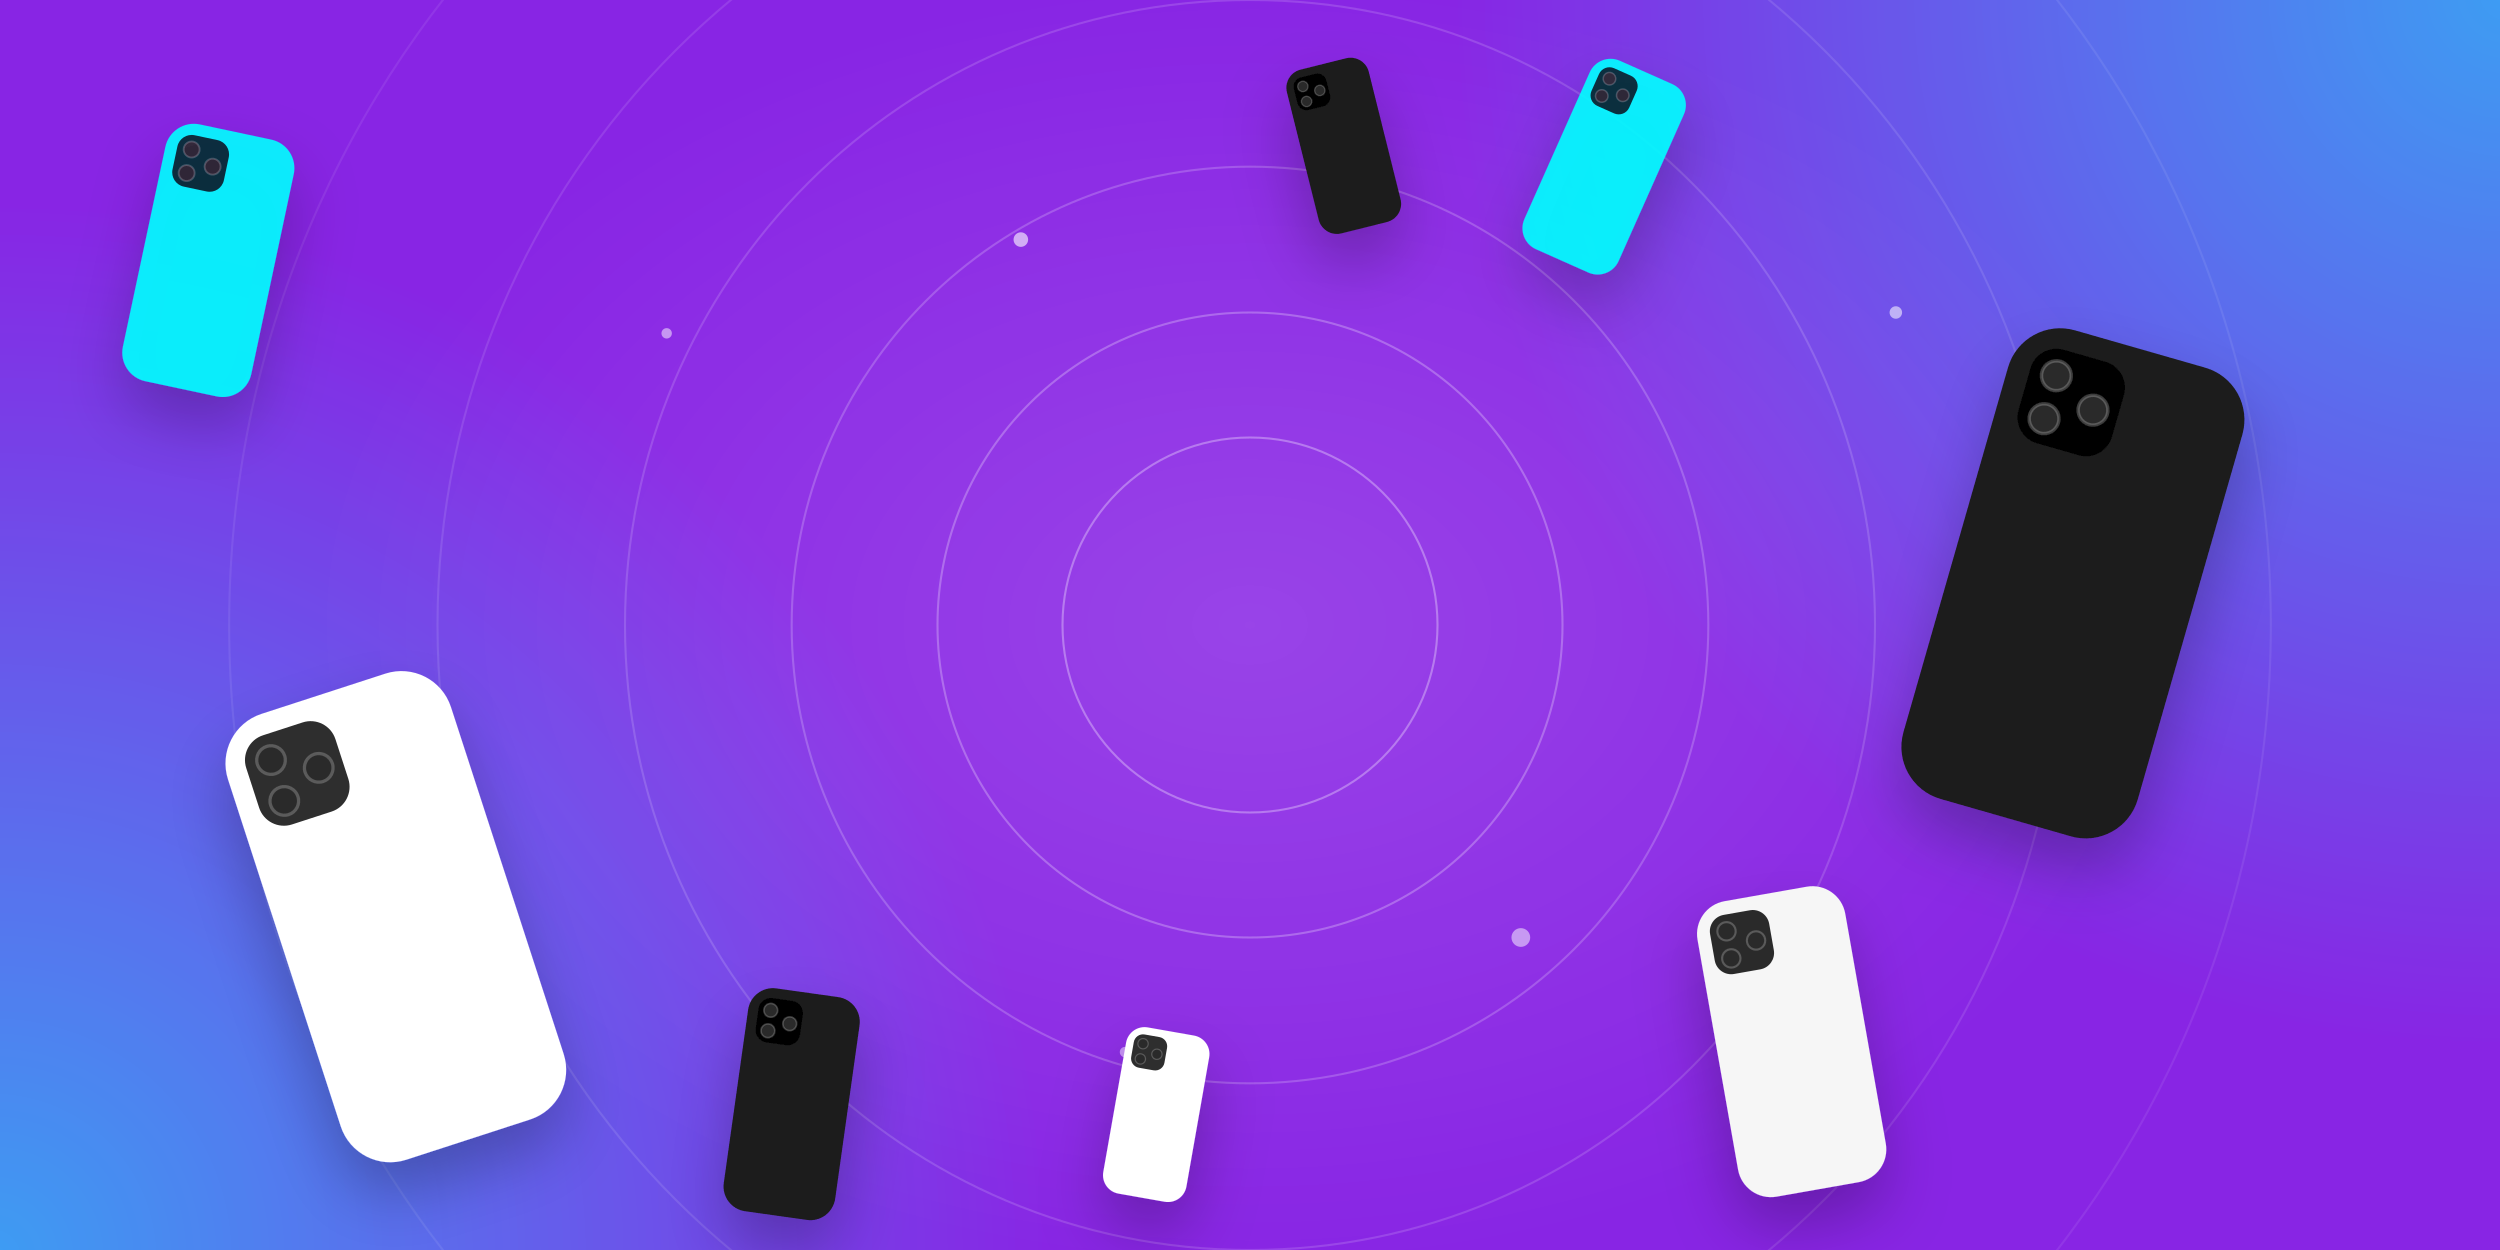
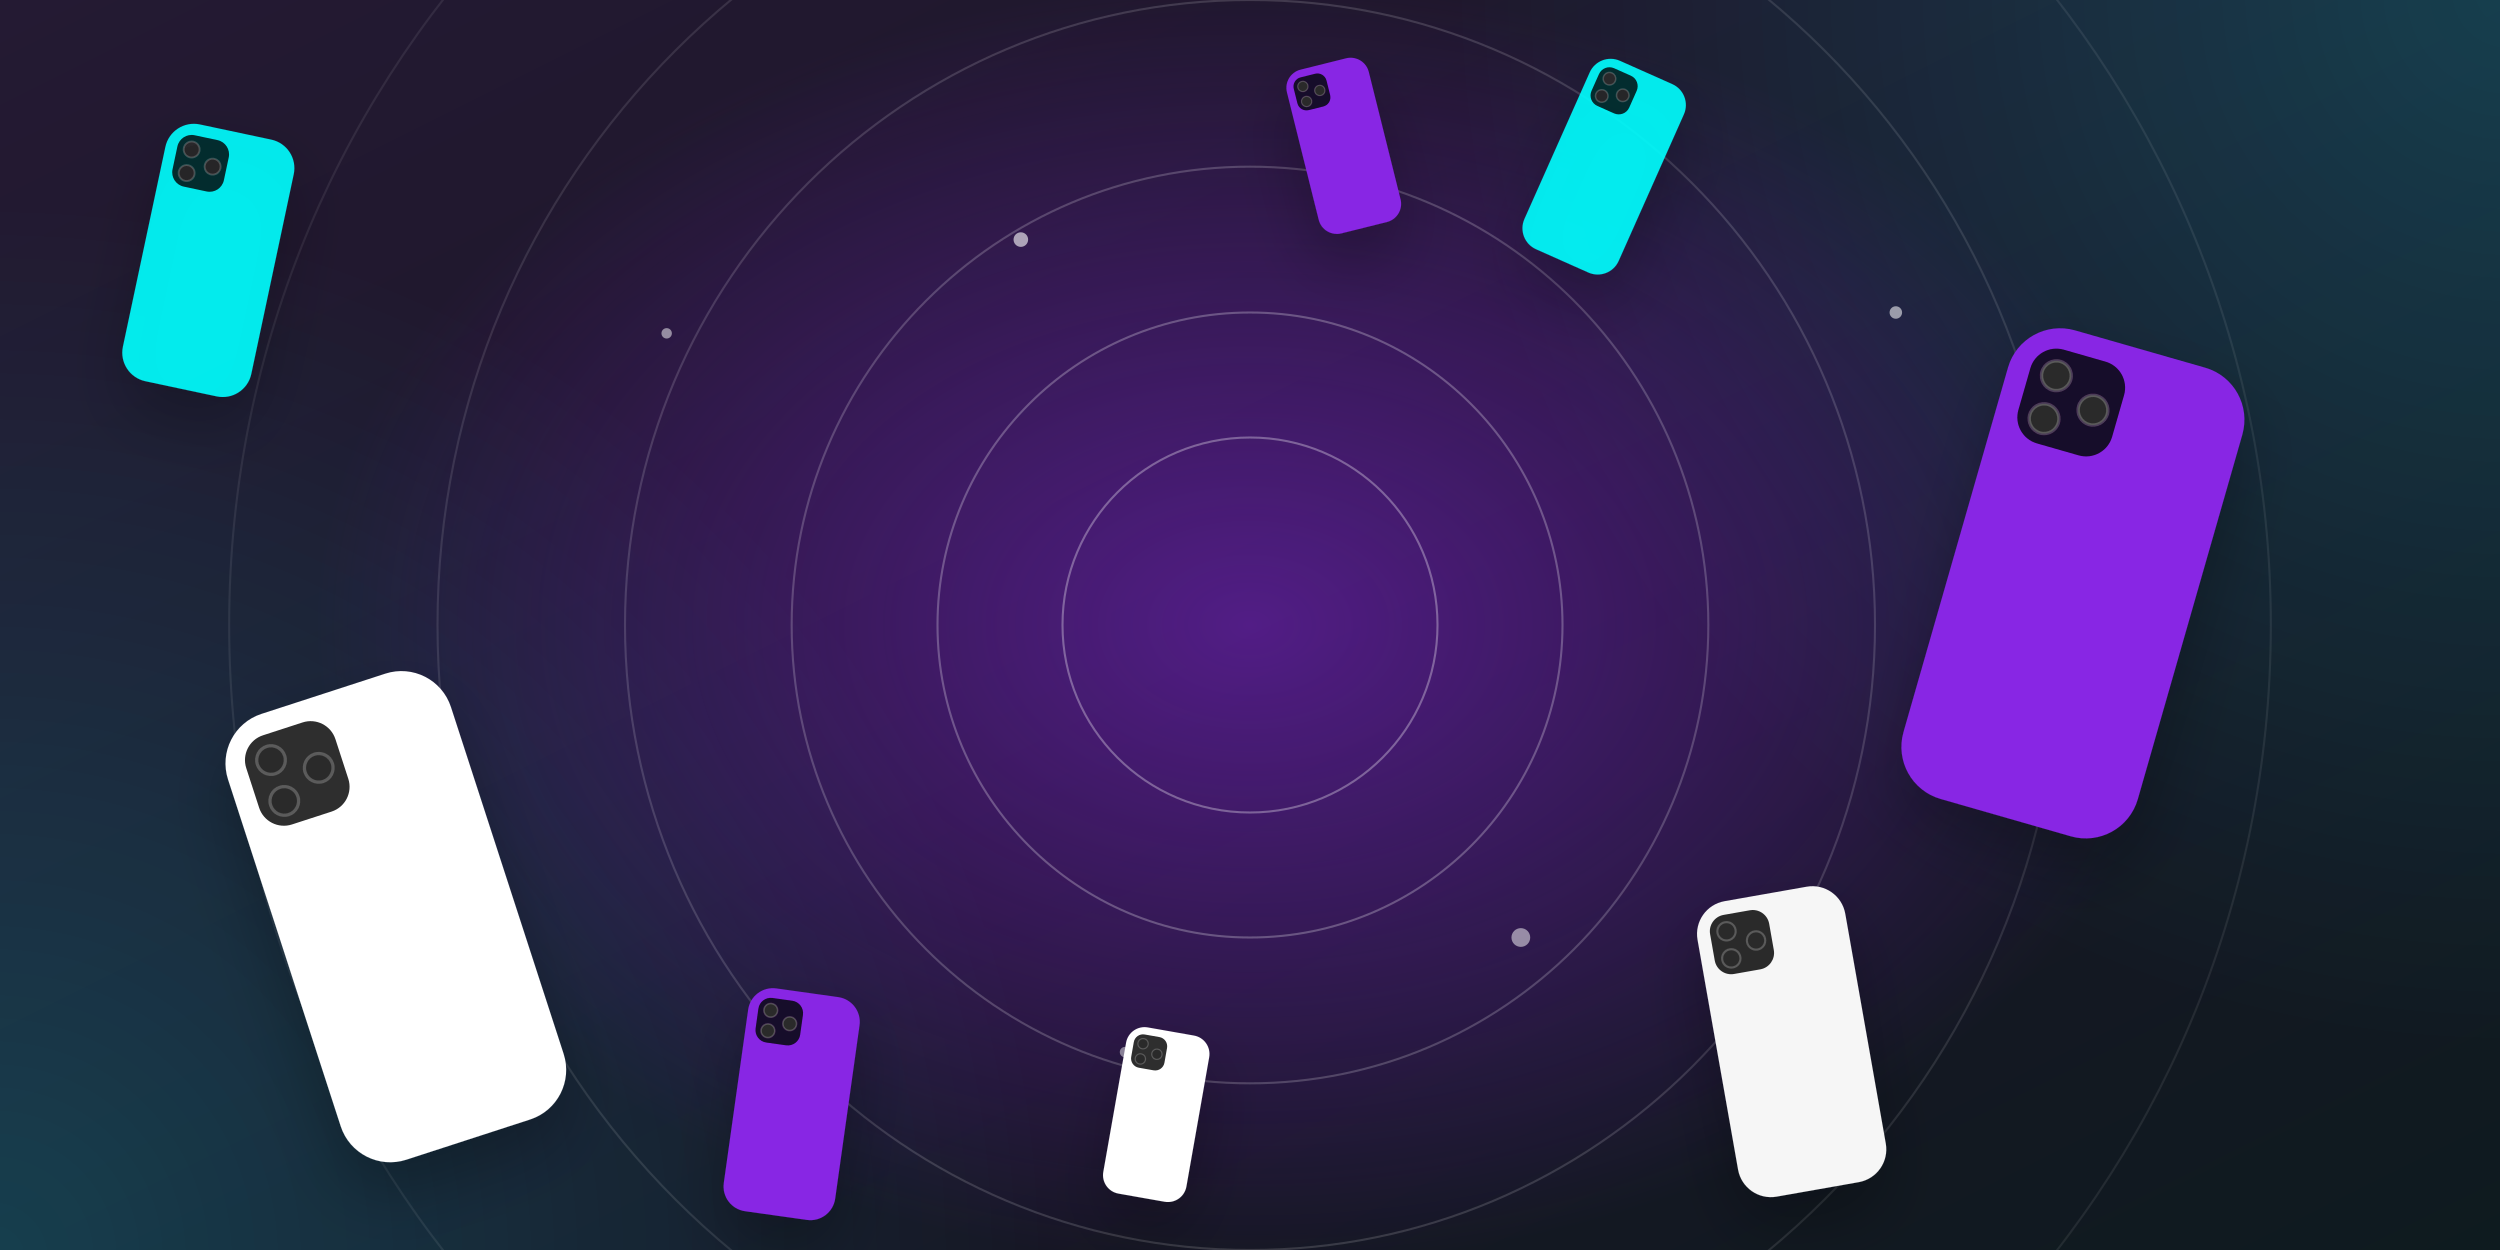
<svg xmlns="http://www.w3.org/2000/svg" xmlns:xlink="http://www.w3.org/1999/xlink" viewBox="0 0 2400 1200" width="2400" height="1200">
  <defs>
    <linearGradient id="bg" x1="0" y1="0" x2="1" y2="1">
-       <stop offset="0" stop-color="#8825E4" />
-       <stop offset=".55" stop-color="#8825E4" />
-       <stop offset="1" stop-color="#8825E4" />
+       <stop offset="0" stop-color="#241A33" />
+       <stop offset=".55" stop-color="#1A1426" />
+       <stop offset="1" stop-color="#0E1B1F" />
    </linearGradient>
    <radialGradient id="glow" cx=".5" cy=".5" r=".5">
-       <stop offset="0" stop-color="#fff" stop-opacity=".14" />
-       <stop offset="1" stop-color="#fff" stop-opacity="0" />
+       <stop offset="0" stop-color="#8825E4" stop-opacity=".5" />
+       <stop offset="1" stop-color="#8825E4" stop-opacity="0" />
    </radialGradient>
    <radialGradient id="cyan" cx=".5" cy=".5" r=".5">
-       <stop offset="0" stop-color="#00FFFF" stop-opacity=".55" />
+       <stop offset="0" stop-color="#00FFFF" stop-opacity=".18" />
      <stop offset="1" stop-color="#00FFFF" stop-opacity="0" />
    </radialGradient>
    <filter id="shadow" x="-50%" y="-50%" width="200%" height="200%">
      <feDropShadow dx="0" dy="30" stdDeviation="30" flood-color="#000" flood-opacity=".25" />
    </filter>
    <g id="case">
      <rect x="-90" y="-180" width="180" height="360" rx="40" />
      <rect x="-74" y="-164" width="72" height="72" rx="20" fill="#000" fill-opacity=".82" />
      <g fill="#2B2B2B" stroke="#fff" stroke-opacity=".22" stroke-width="2.5">
        <circle cx="-54" cy="-144" r="11" />
        <circle cx="-54" cy="-111" r="11" />
        <circle cx="-21" cy="-127" r="11" />
      </g>
    </g>
  </defs>
  <rect width="2400" height="1200" fill="url(#bg)" />
  <circle cx="2400" cy="0" r="1000" fill="url(#cyan)" />
  <circle cx="0" cy="1200" r="1000" fill="url(#cyan)" />
  <ellipse cx="1200" cy="600" rx="900" ry="620" fill="url(#glow)" />
  <g fill="none" stroke="#fff">
    <circle cx="1200" cy="600" r="180" stroke-width="2" stroke-opacity=".32" />
    <circle cx="1200" cy="600" r="300" stroke-width="2" stroke-opacity=".26" />
    <circle cx="1200" cy="600" r="440" stroke-width="2" stroke-opacity=".2" />
    <circle cx="1200" cy="600" r="600" stroke-width="2" stroke-opacity=".15" />
    <circle cx="1200" cy="600" r="780" stroke-width="2" stroke-opacity=".11" />
    <circle cx="1200" cy="600" r="980" stroke-width="2" stroke-opacity=".08" />
  </g>
  <g filter="url(#shadow)">
    <use xlink:href="#case" href="#case" fill="#00FFFF" opacity=".9" transform="translate(200 250) rotate(12) scale(.7)" />
    <use xlink:href="#case" href="#case" fill="#00FFFF" opacity=".9" transform="translate(1540 160) rotate(24) scale(.55)" />
-     <use xlink:href="#case" href="#case" fill="#1E1E1E" transform="translate(760 1060) rotate(8) scale(.6)" />
+     <use xlink:href="#case" href="#case" fill="#8825E4" transform="translate(760 1060) rotate(8) scale(.6)" />
    <use xlink:href="#case" href="#case" fill="#F6F6F6" transform="translate(1720 1000) rotate(-10) scale(.8)" />
-     <use xlink:href="#case" href="#case" fill="#1E1E1E" transform="translate(1290 140) rotate(-14) scale(.45)" />
+     <use xlink:href="#case" href="#case" fill="#8825E4" transform="translate(1290 140) rotate(-14) scale(.45)" />
    <use xlink:href="#case" href="#case" fill="#fff" transform="translate(1110 1070) rotate(10) scale(.45)" />
    <use xlink:href="#case" href="#case" fill="#fff" transform="translate(380 880) rotate(-18) scale(1.25)" />
-     <use xlink:href="#case" href="#case" fill="#1E1E1E" transform="translate(1990 560) rotate(16) scale(1.3)" />
+     <use xlink:href="#case" href="#case" fill="#8825E4" transform="translate(1990 560) rotate(16) scale(1.3)" />
  </g>
  <g fill="#fff">
    <circle cx="980" cy="230" r="7" opacity=".6" />
    <circle cx="1460" cy="900" r="9" opacity=".5" />
    <circle cx="640" cy="320" r="5" opacity=".5" />
    <circle cx="1820" cy="300" r="6" opacity=".55" />
    <circle cx="1080" cy="1010" r="5" opacity=".45" />
  </g>
</svg>
